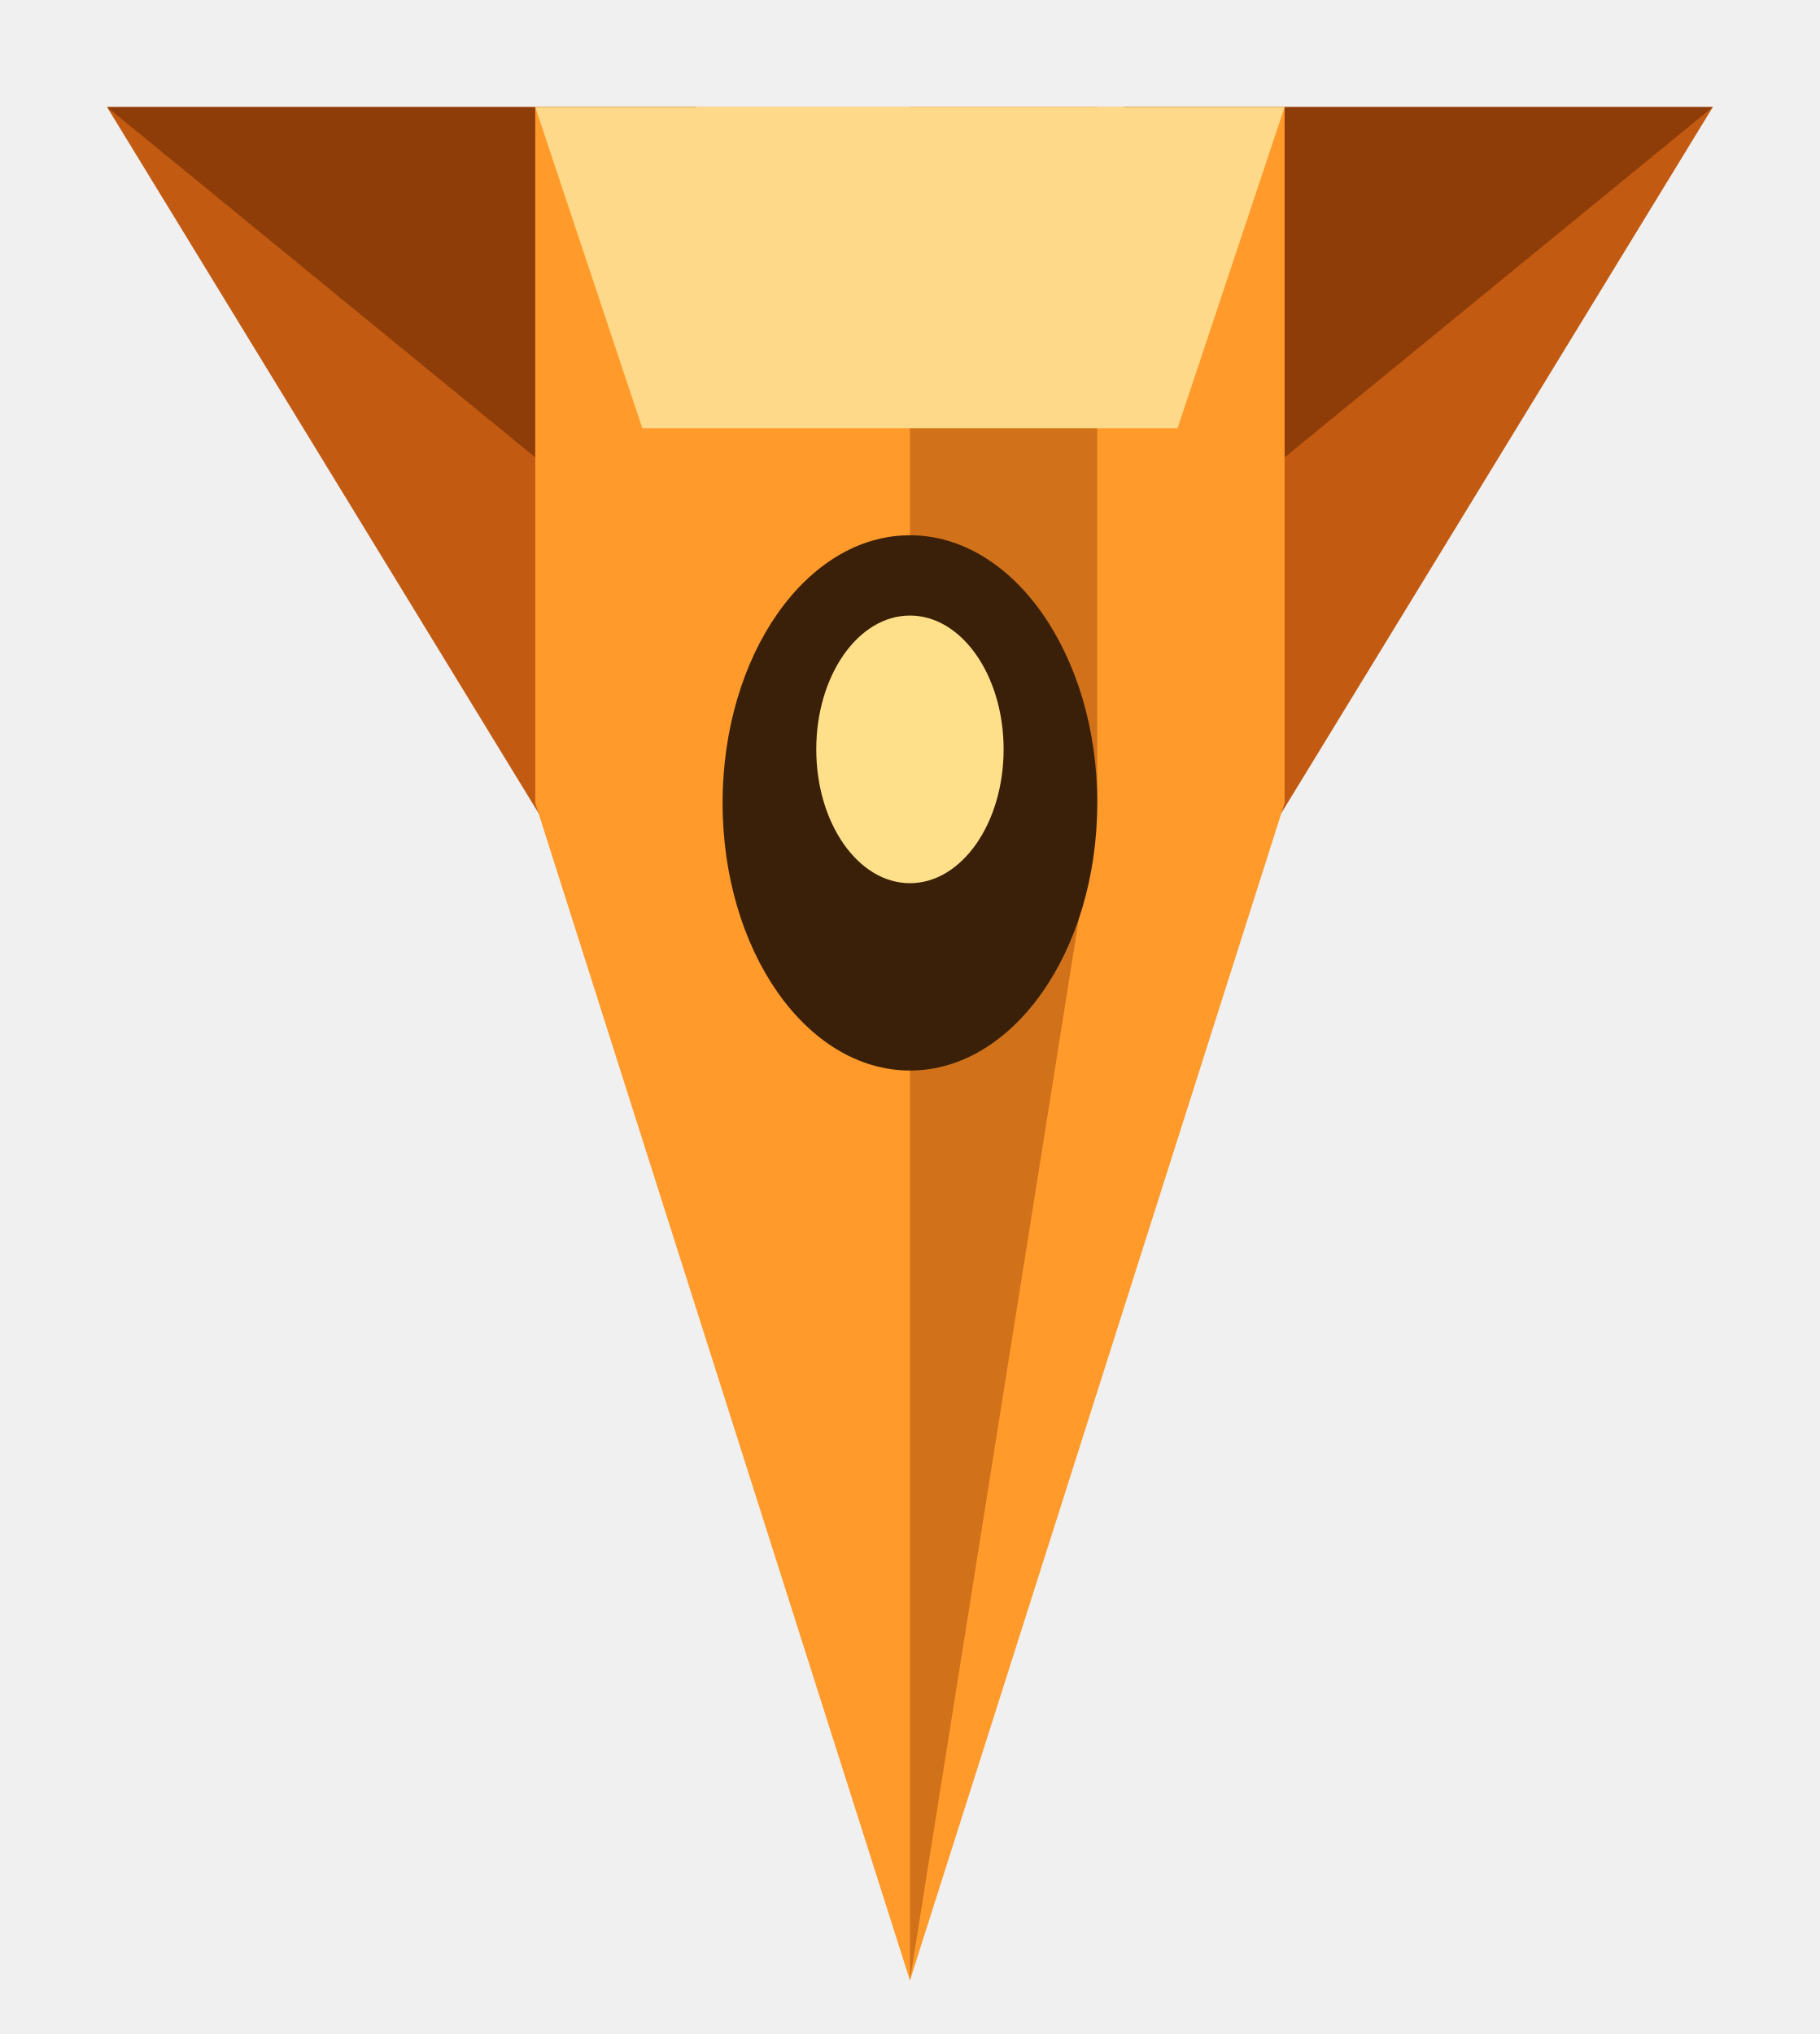
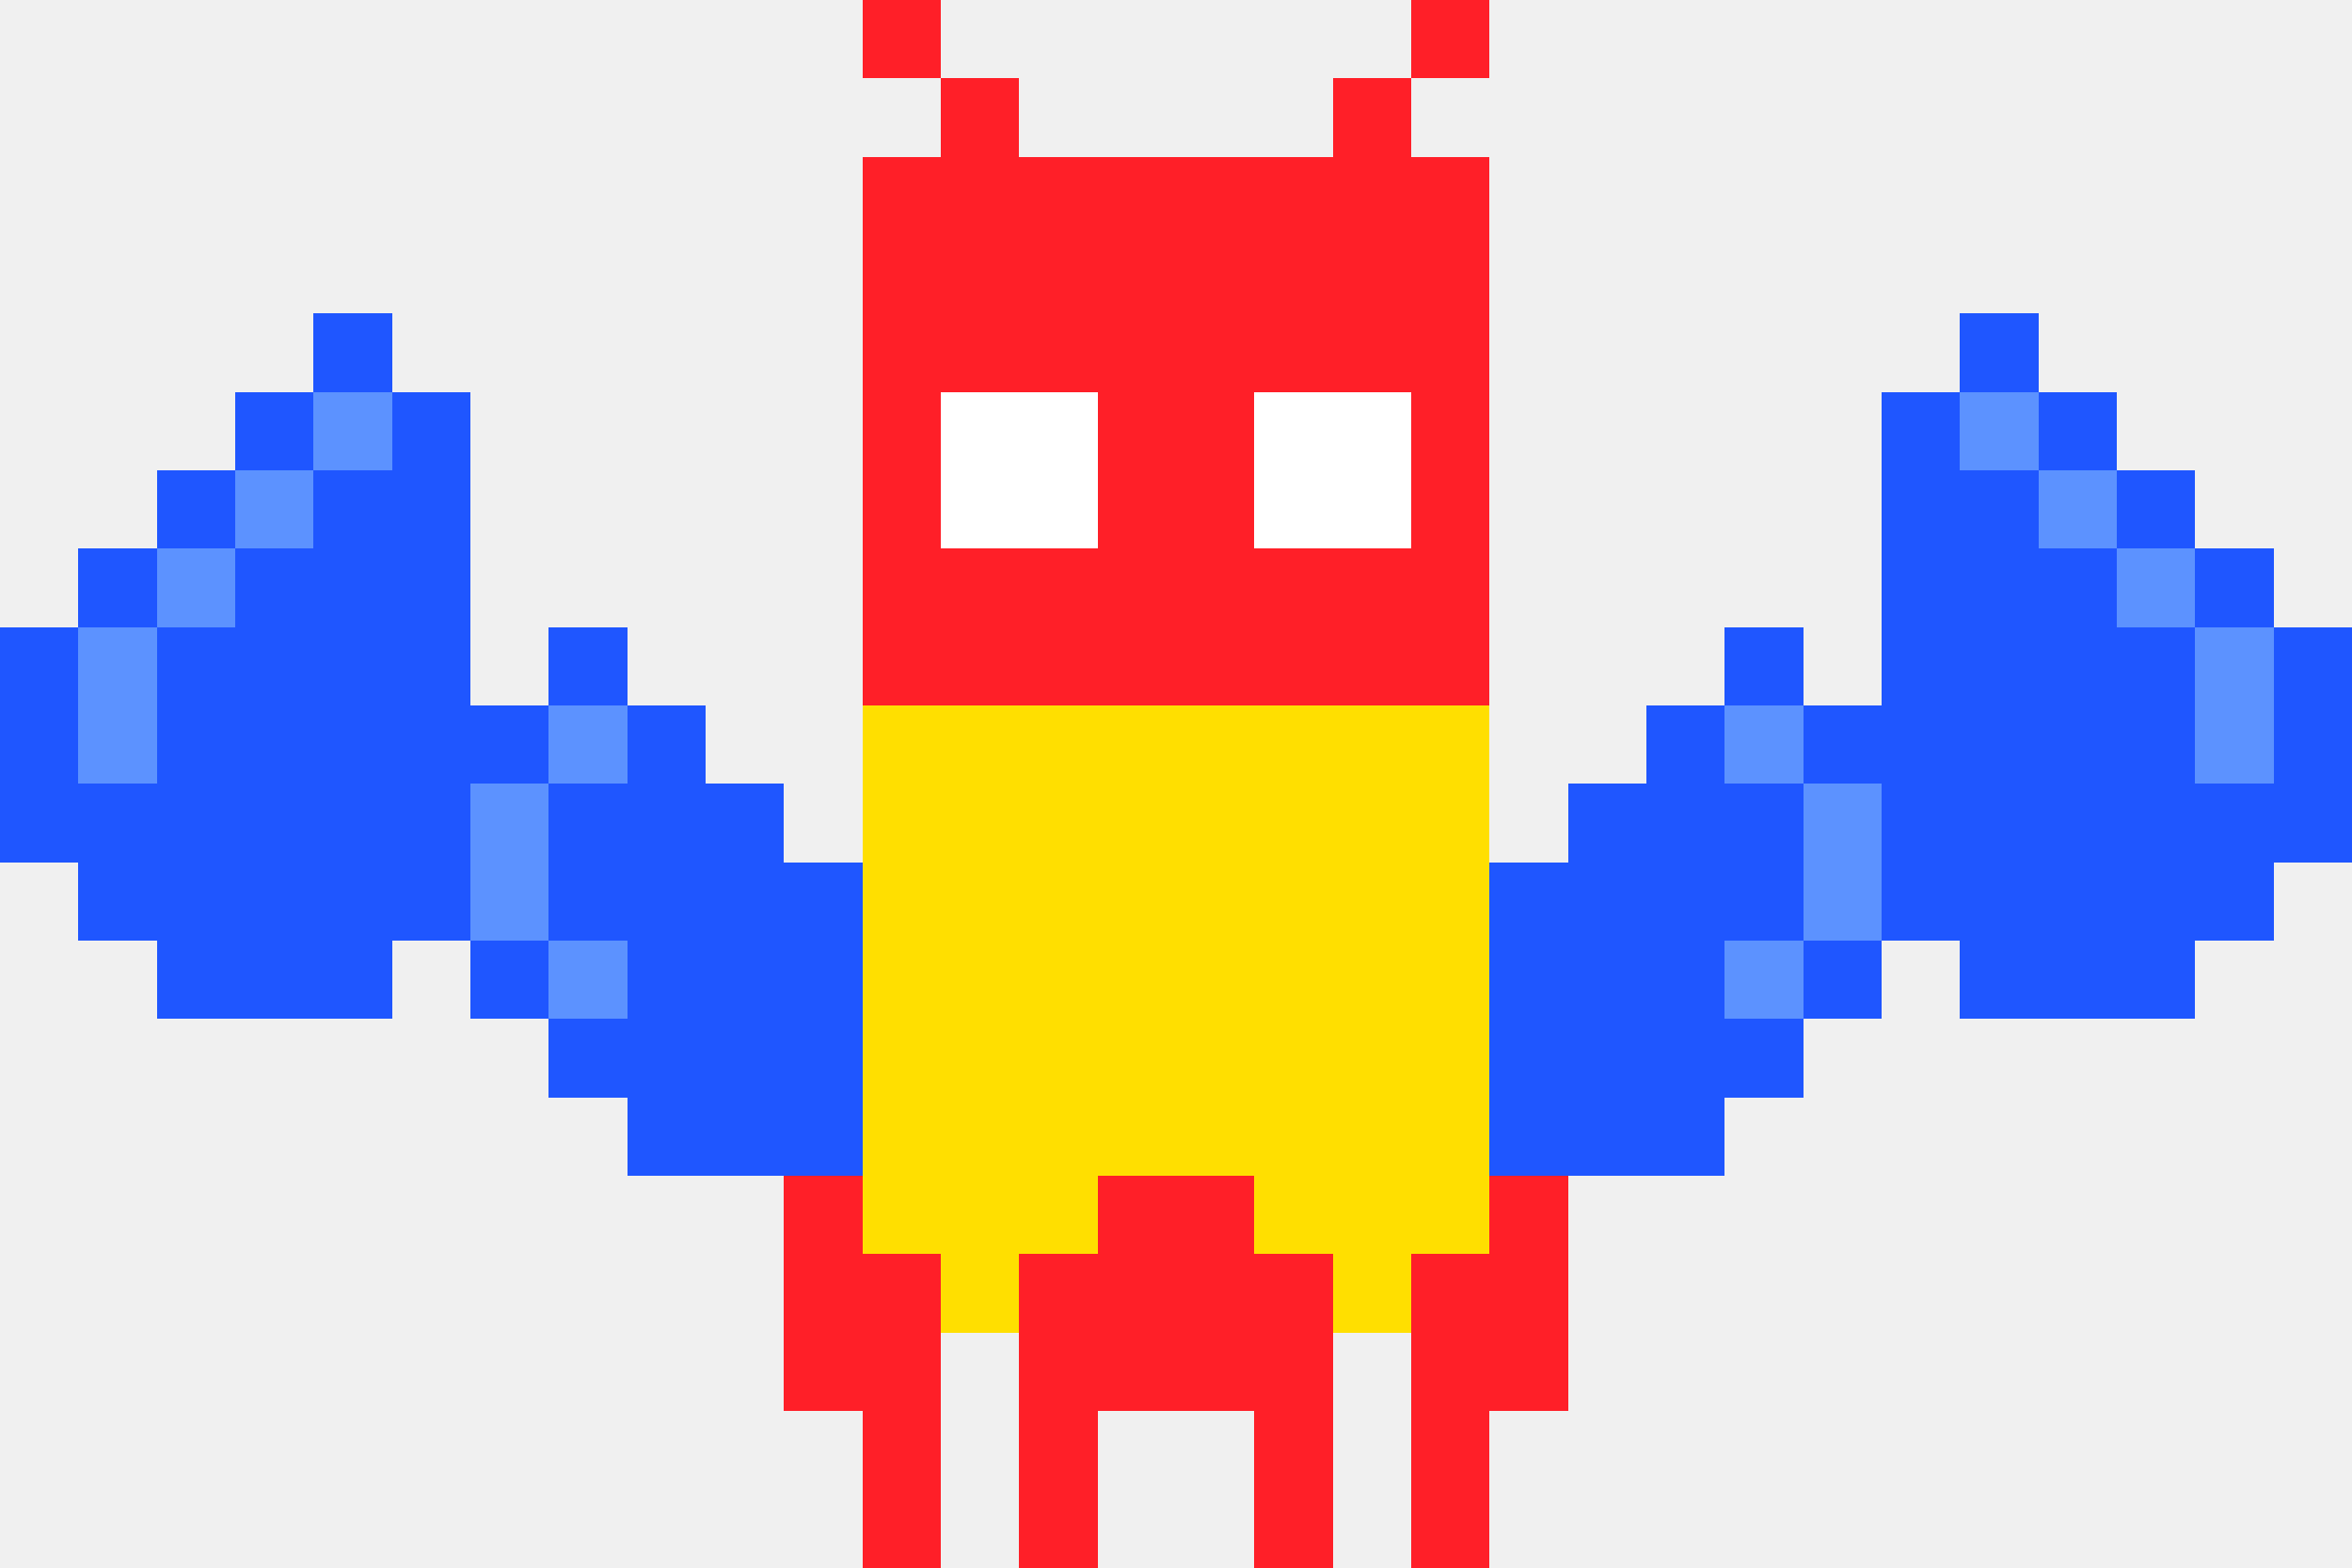
- <svg xmlns="http://www.w3.org/2000/svg" width="68" height="76" viewBox="0 0 68 76">
-   <path d="M4 4 L26 40 L26 4 Z" fill="#c25a12" />
-   <path d="M64 4 L42 40 L42 4 Z" fill="#c25a12" />
-   <path d="M4 4 L26 22 L26 4 Z" fill="#8f3d08" />
-   <path d="M64 4 L42 22 L42 4 Z" fill="#8f3d08" />
-   <path d="M34 74 L48 30 L48 4 L20 4 L20 30 Z" fill="#ff9a2b" />
-   <path d="M34 74 L41 30 L41 4 L34 4 Z" fill="#d1721a" />
-   <path d="M20 4 L48 4 L44 16 L24 16 Z" fill="#ffd98a" />
-   <ellipse cx="34" cy="30" rx="7" ry="10" fill="#3a2008" />
-   <ellipse cx="34" cy="28" rx="3.5" ry="5" fill="#ffe08a" />
+ <svg xmlns="http://www.w3.org/2000/svg" width="60" height="40" viewBox="0 0 60 40" shape-rendering="crispEdges">
+   <rect x="22" y="0" width="2" height="2" fill="#ff1f28" />
+   <rect x="36" y="0" width="2" height="2" fill="#ff1f28" />
+   <rect x="24" y="2" width="2" height="2" fill="#ff1f28" />
+   <rect x="34" y="2" width="2" height="2" fill="#ff1f28" />
+   <rect x="22" y="4" width="16" height="2" fill="#ff1f28" />
+   <rect x="22" y="6" width="16" height="2" fill="#ff1f28" />
+   <rect x="8" y="8" width="2" height="2" fill="#1f56ff" />
+   <rect x="22" y="8" width="16" height="2" fill="#ff1f28" />
+   <rect x="50" y="8" width="2" height="2" fill="#1f56ff" />
+   <rect x="6" y="10" width="2" height="2" fill="#1f56ff" />
+   <rect x="8" y="10" width="2" height="2" fill="#5c92ff" />
+   <rect x="10" y="10" width="2" height="2" fill="#1f56ff" />
+   <rect x="22" y="10" width="2" height="2" fill="#ff1f28" />
+   <rect x="24" y="10" width="4" height="2" fill="#ffffff" />
+   <rect x="28" y="10" width="4" height="2" fill="#ff1f28" />
+   <rect x="32" y="10" width="4" height="2" fill="#ffffff" />
+   <rect x="36" y="10" width="2" height="2" fill="#ff1f28" />
+   <rect x="48" y="10" width="2" height="2" fill="#1f56ff" />
+   <rect x="50" y="10" width="2" height="2" fill="#5c92ff" />
+   <rect x="52" y="10" width="2" height="2" fill="#1f56ff" />
+   <rect x="4" y="12" width="2" height="2" fill="#1f56ff" />
+   <rect x="6" y="12" width="2" height="2" fill="#5c92ff" />
+   <rect x="8" y="12" width="4" height="2" fill="#1f56ff" />
+   <rect x="22" y="12" width="2" height="2" fill="#ff1f28" />
+   <rect x="24" y="12" width="4" height="2" fill="#ffffff" />
+   <rect x="28" y="12" width="4" height="2" fill="#ff1f28" />
+   <rect x="32" y="12" width="4" height="2" fill="#ffffff" />
+   <rect x="36" y="12" width="2" height="2" fill="#ff1f28" />
+   <rect x="48" y="12" width="4" height="2" fill="#1f56ff" />
+   <rect x="52" y="12" width="2" height="2" fill="#5c92ff" />
+   <rect x="54" y="12" width="2" height="2" fill="#1f56ff" />
+   <rect x="2" y="14" width="2" height="2" fill="#1f56ff" />
+   <rect x="4" y="14" width="2" height="2" fill="#5c92ff" />
+   <rect x="6" y="14" width="6" height="2" fill="#1f56ff" />
+   <rect x="22" y="14" width="16" height="2" fill="#ff1f28" />
+   <rect x="48" y="14" width="6" height="2" fill="#1f56ff" />
+   <rect x="54" y="14" width="2" height="2" fill="#5c92ff" />
+   <rect x="56" y="14" width="2" height="2" fill="#1f56ff" />
+   <rect x="0" y="16" width="2" height="2" fill="#1f56ff" />
+   <rect x="2" y="16" width="2" height="2" fill="#5c92ff" />
+   <rect x="4" y="16" width="8" height="2" fill="#1f56ff" />
+   <rect x="14" y="16" width="2" height="2" fill="#1f56ff" />
+   <rect x="22" y="16" width="16" height="2" fill="#ff1f28" />
+   <rect x="44" y="16" width="2" height="2" fill="#1f56ff" />
+   <rect x="48" y="16" width="8" height="2" fill="#1f56ff" />
+   <rect x="56" y="16" width="2" height="2" fill="#5c92ff" />
+   <rect x="58" y="16" width="2" height="2" fill="#1f56ff" />
+   <rect x="0" y="18" width="2" height="2" fill="#1f56ff" />
+   <rect x="2" y="18" width="2" height="2" fill="#5c92ff" />
+   <rect x="4" y="18" width="10" height="2" fill="#1f56ff" />
+   <rect x="14" y="18" width="2" height="2" fill="#5c92ff" />
+   <rect x="16" y="18" width="2" height="2" fill="#1f56ff" />
+   <rect x="22" y="18" width="16" height="2" fill="#ffdf00" />
+   <rect x="42" y="18" width="2" height="2" fill="#1f56ff" />
+   <rect x="44" y="18" width="2" height="2" fill="#5c92ff" />
+   <rect x="46" y="18" width="10" height="2" fill="#1f56ff" />
+   <rect x="56" y="18" width="2" height="2" fill="#5c92ff" />
+   <rect x="58" y="18" width="2" height="2" fill="#1f56ff" />
+   <rect x="0" y="20" width="12" height="2" fill="#1f56ff" />
+   <rect x="12" y="20" width="2" height="2" fill="#5c92ff" />
+   <rect x="14" y="20" width="6" height="2" fill="#1f56ff" />
+   <rect x="22" y="20" width="16" height="2" fill="#ffdf00" />
+   <rect x="40" y="20" width="6" height="2" fill="#1f56ff" />
+   <rect x="46" y="20" width="2" height="2" fill="#5c92ff" />
+   <rect x="48" y="20" width="12" height="2" fill="#1f56ff" />
+   <rect x="2" y="22" width="10" height="2" fill="#1f56ff" />
+   <rect x="12" y="22" width="2" height="2" fill="#5c92ff" />
+   <rect x="14" y="22" width="8" height="2" fill="#1f56ff" />
+   <rect x="22" y="22" width="16" height="2" fill="#ffdf00" />
+   <rect x="38" y="22" width="8" height="2" fill="#1f56ff" />
+   <rect x="46" y="22" width="2" height="2" fill="#5c92ff" />
+   <rect x="48" y="22" width="10" height="2" fill="#1f56ff" />
+   <rect x="4" y="24" width="6" height="2" fill="#1f56ff" />
+   <rect x="12" y="24" width="2" height="2" fill="#1f56ff" />
+   <rect x="14" y="24" width="2" height="2" fill="#5c92ff" />
+   <rect x="16" y="24" width="6" height="2" fill="#1f56ff" />
+   <rect x="22" y="24" width="16" height="2" fill="#ffdf00" />
+   <rect x="38" y="24" width="6" height="2" fill="#1f56ff" />
+   <rect x="44" y="24" width="2" height="2" fill="#5c92ff" />
+   <rect x="46" y="24" width="2" height="2" fill="#1f56ff" />
+   <rect x="50" y="24" width="6" height="2" fill="#1f56ff" />
+   <rect x="14" y="26" width="8" height="2" fill="#1f56ff" />
+   <rect x="22" y="26" width="16" height="2" fill="#ffdf00" />
+   <rect x="38" y="26" width="8" height="2" fill="#1f56ff" />
+   <rect x="16" y="28" width="6" height="2" fill="#1f56ff" />
+   <rect x="22" y="28" width="16" height="2" fill="#ffdf00" />
+   <rect x="38" y="28" width="6" height="2" fill="#1f56ff" />
+   <rect x="20" y="30" width="2" height="2" fill="#ff1f28" />
+   <rect x="22" y="30" width="6" height="2" fill="#ffdf00" />
+   <rect x="28" y="30" width="4" height="2" fill="#ff1f28" />
+   <rect x="32" y="30" width="6" height="2" fill="#ffdf00" />
+   <rect x="38" y="30" width="2" height="2" fill="#ff1f28" />
+   <rect x="20" y="32" width="4" height="2" fill="#ff1f28" />
+   <rect x="24" y="32" width="2" height="2" fill="#ffdf00" />
+   <rect x="26" y="32" width="8" height="2" fill="#ff1f28" />
+   <rect x="34" y="32" width="2" height="2" fill="#ffdf00" />
+   <rect x="36" y="32" width="4" height="2" fill="#ff1f28" />
+   <rect x="20" y="34" width="4" height="2" fill="#ff1f28" />
+   <rect x="26" y="34" width="8" height="2" fill="#ff1f28" />
+   <rect x="36" y="34" width="4" height="2" fill="#ff1f28" />
+   <rect x="22" y="36" width="2" height="2" fill="#ff1f28" />
+   <rect x="26" y="36" width="2" height="2" fill="#ff1f28" />
+   <rect x="32" y="36" width="2" height="2" fill="#ff1f28" />
+   <rect x="36" y="36" width="2" height="2" fill="#ff1f28" />
+   <rect x="22" y="38" width="2" height="2" fill="#ff1f28" />
+   <rect x="26" y="38" width="2" height="2" fill="#ff1f28" />
+   <rect x="32" y="38" width="2" height="2" fill="#ff1f28" />
+   <rect x="36" y="38" width="2" height="2" fill="#ff1f28" />
</svg>
